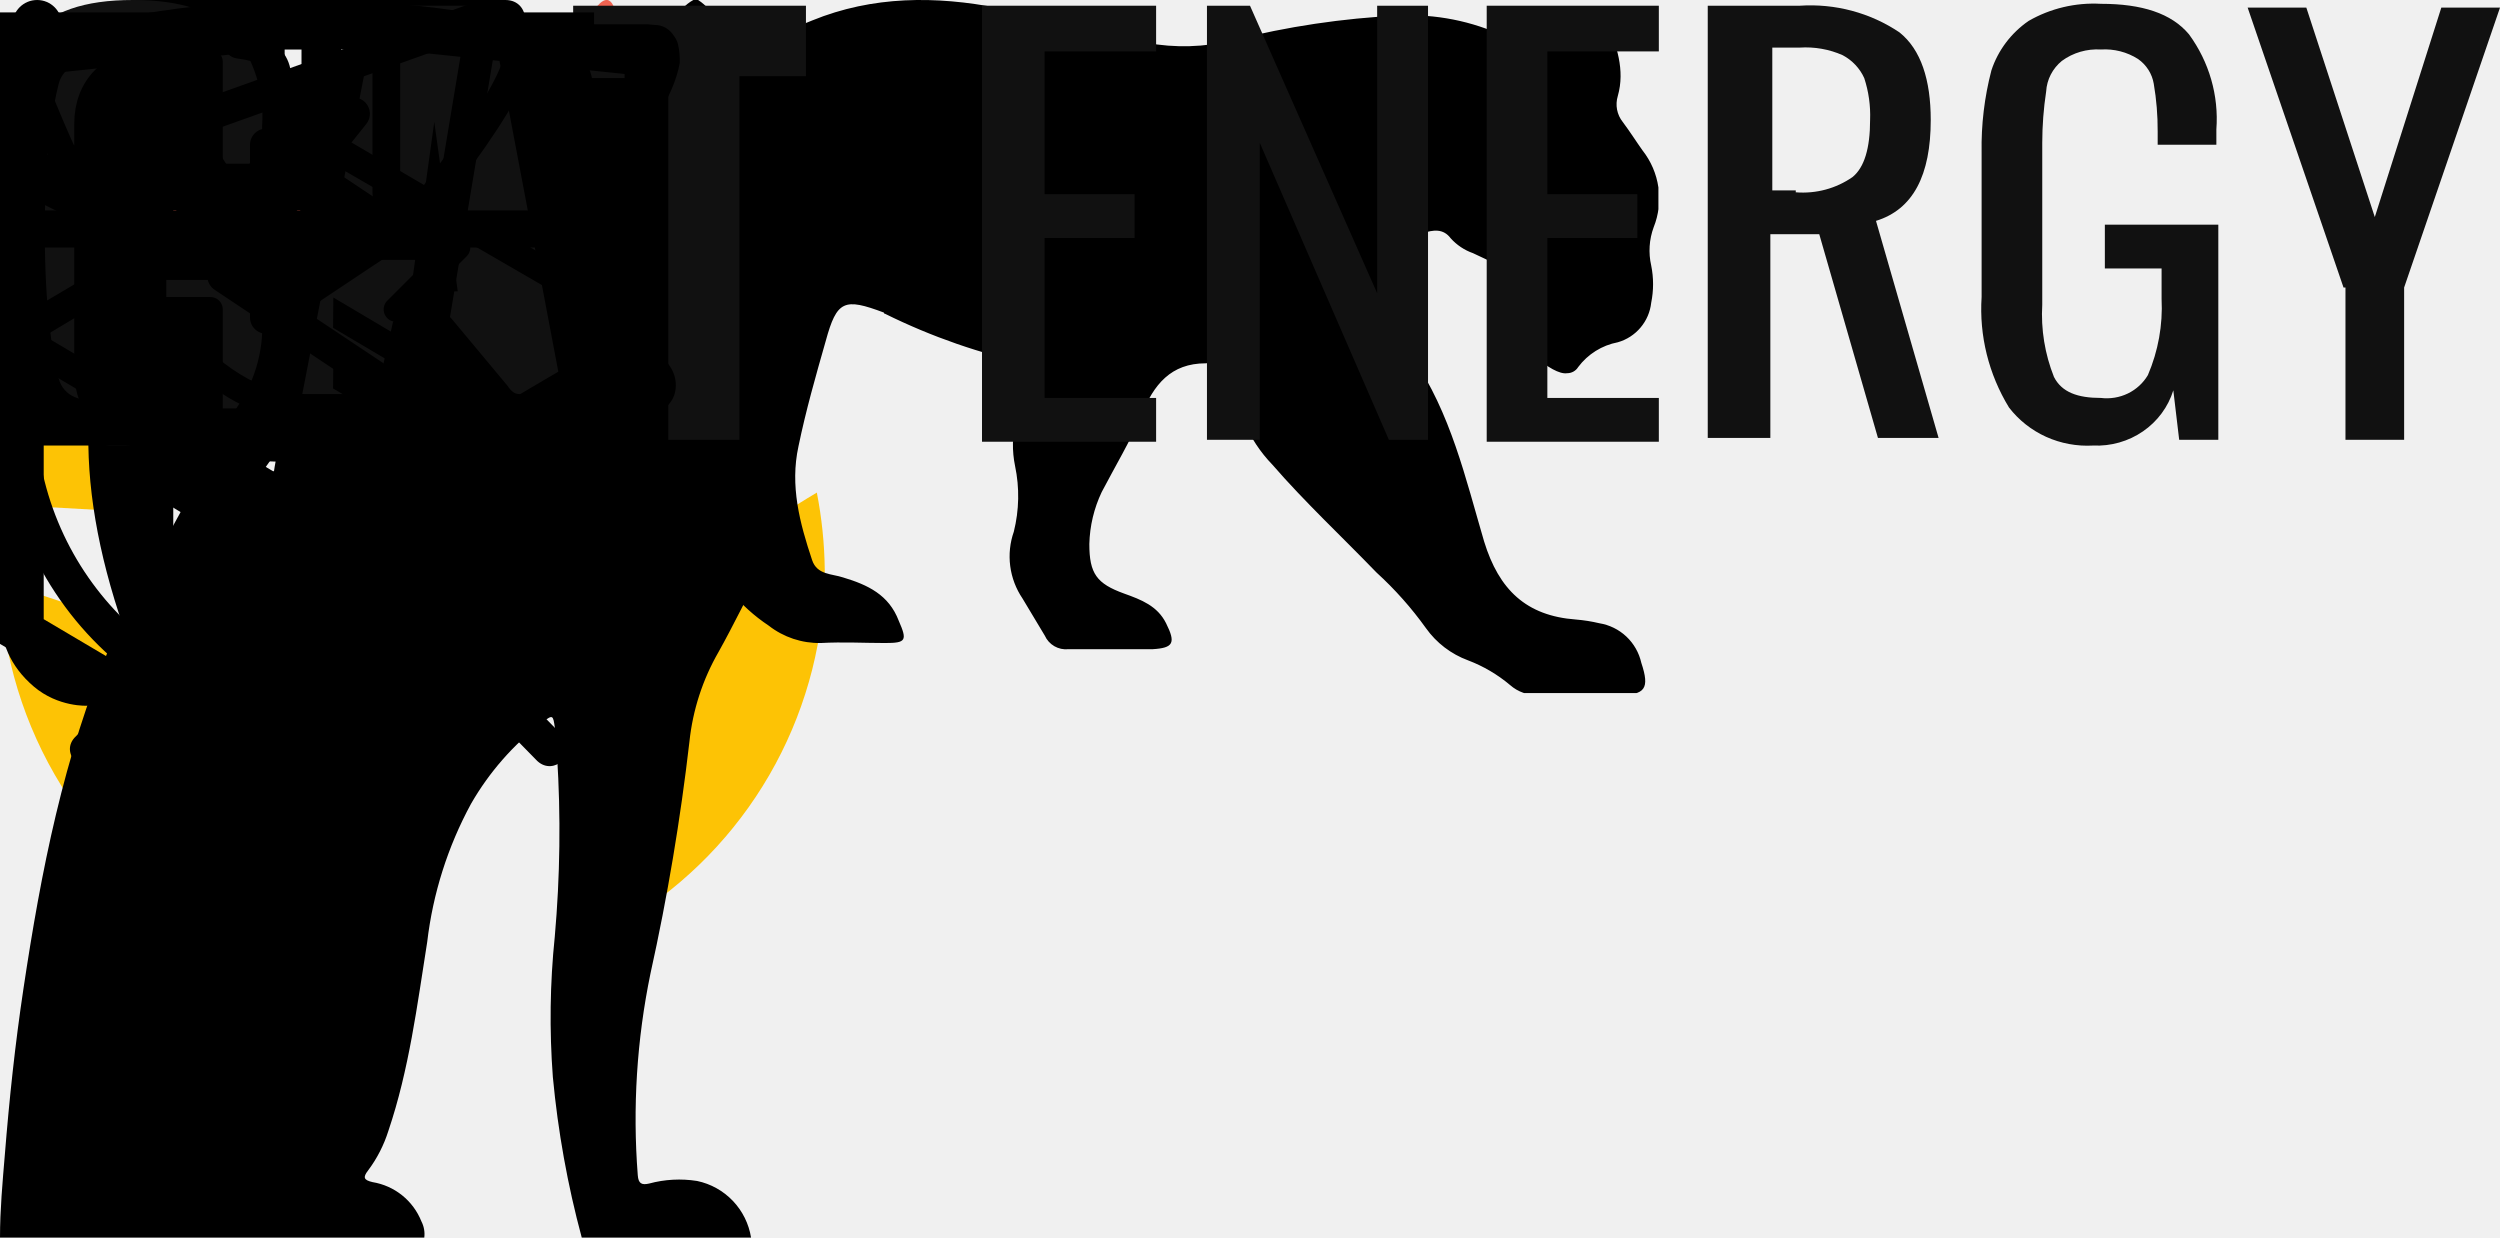
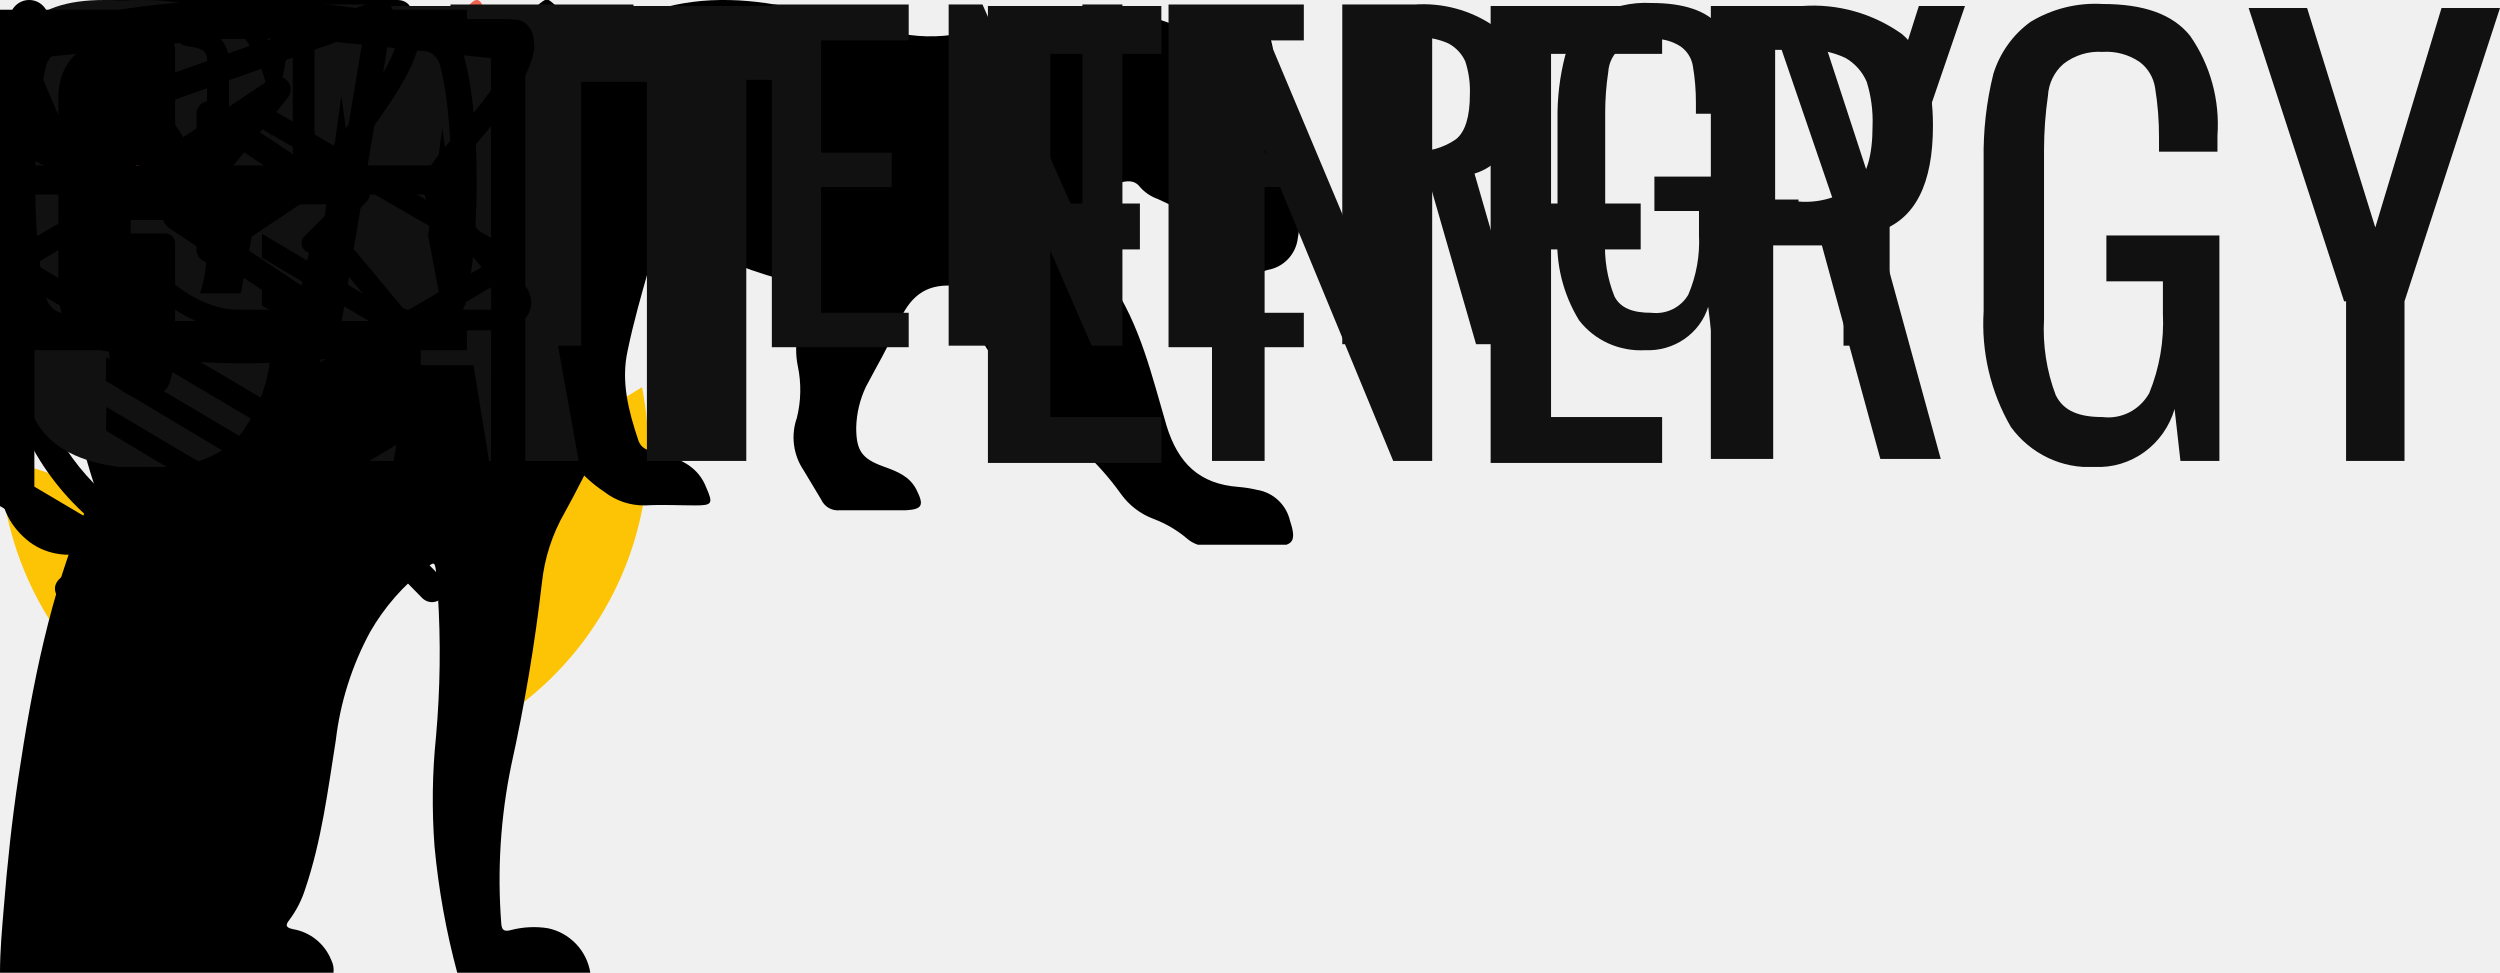
<svg xmlns="http://www.w3.org/2000/svg">
  <style> :root svg:not(:target) { display: none } </style>
  <svg width="34" height="38" viewBox="0 0 34 38" id="cat-logo-mobile">
    <g clip-path="url(#clip0_153_267)">
      <path d="M6.07 20.72V18.46C12.754 17.542 19.494 17.098 26.24 17.13C26.24 17.73 26.24 18.34 26.18 18.95C28.098 18.099 30.113 17.488 32.18 17.13C30.863 13.722 28.462 10.841 25.347 8.931C22.232 7.021 18.576 6.186 14.941 6.557C11.306 6.927 7.894 8.482 5.229 10.981C2.563 13.48 0.793 16.786 0.19 20.39L6.07 20.72Z" fill="#FDC305" />
      <path d="M27.24 24.23C26.08 25.51 25.85 25.43 25.85 27.68C25.85 28.59 25.85 32.58 25.85 36.86C28.142 35.346 30.024 33.288 31.328 30.869C32.632 28.451 33.316 25.747 33.32 23C33.307 21.959 33.2 20.922 33 19.9C30.928 21.13 28.997 22.581 27.24 24.23Z" fill="#FDC305" />
      <path d="M6.36 25.72C6.36 25.72 2.57 24.28 1.17 23.89C0.787 23.769 0.396 23.676 0 23.61C0.108 26.496 0.966 29.304 2.487 31.759C4.009 34.213 6.143 36.23 8.68 37.61L6.36 25.72Z" fill="#FDC305" />
      <path d="M26.29 17.12C26.331 11.599 25.862 6.085 24.89 0.65C24.89 0.65 24.75 -0.64 24 0.41C23.411 1.658 23.007 2.985 22.8 4.35C18.542 4.076 14.268 4.19 10.03 4.69C9.24 2 7.85 0.75 7.18 1C6.51 1.25 6.46 4.31 6.46 4.31L6.13 18.41C12.811 17.506 19.548 17.075 26.29 17.12V17.12Z" fill="#F06351" />
      <path d="M12.41 14C12.41 13.91 13.41 14.68 13.82 14.92C14.23 15.16 14.43 15.34 14.43 15.51C14.43 15.68 14.16 15.85 13.8 15.85C13.44 15.85 12.89 15.73 12.8 15.58H13.74H14.03C13.421 15.129 12.876 14.598 12.41 14V14Z" fill="black" />
      <path d="M19.89 14.11L18.8 15.44C18.8 15.5 18.63 15.79 18.98 15.74C19.394 15.678 19.802 15.581 20.2 15.45C20.31 15.45 20.27 15.26 20.09 15.28C19.91 15.3 19.4 15.33 19.09 15.39L19.93 14.13C19.93 14.13 20 14 19.89 14.11Z" fill="black" />
      <path d="M16.75 20.2C17.213 19.996 17.597 19.644 17.84 19.2C18.12 18.55 17.84 18.29 17.4 18.2C16.798 18.09 16.177 18.212 15.66 18.54C15.27 18.9 15.32 19.26 15.61 19.54C15.961 19.806 16.344 20.028 16.75 20.2V20.2Z" fill="black" />
      <path d="M16.35 21.45C16.238 21.678 16.082 21.883 15.89 22.05C15.605 22.279 15.255 22.412 14.89 22.43C14.364 22.472 13.841 22.319 13.42 22C13.222 21.881 13.044 21.732 12.89 21.56C12.79 21.449 12.667 21.36 12.53 21.3C12.53 21.3 13.28 25.4 15.1 26.05C16.92 26.7 17.24 25.3 17.3 24.92C17.36 23.785 17.074 22.659 16.48 21.69C16.46 21.38 16.45 21.58 16.35 21.45Z" fill="#F06351" />
      <path d="M14.71 22.59C14.245 22.525 13.799 22.365 13.398 22.121C12.998 21.877 12.651 21.553 12.38 21.17C12.367 21.157 12.356 21.141 12.349 21.124C12.342 21.107 12.338 21.089 12.338 21.07C12.338 21.051 12.342 21.033 12.349 21.016C12.356 20.999 12.367 20.983 12.38 20.97C12.393 20.957 12.409 20.946 12.426 20.939C12.443 20.932 12.461 20.928 12.48 20.928C12.499 20.928 12.517 20.932 12.534 20.939C12.551 20.946 12.567 20.957 12.58 20.97C13.085 21.664 13.843 22.131 14.69 22.27V22.27C15.022 22.245 15.343 22.141 15.626 21.967C15.91 21.793 16.148 21.554 16.32 21.27L16.46 21.08L16.56 21.29C16.56 21.29 16.93 22.05 17.56 22.09C18.19 22.13 18.61 21.68 19.17 20.81C19.183 20.797 19.199 20.786 19.216 20.779C19.233 20.772 19.251 20.768 19.27 20.768C19.289 20.768 19.307 20.772 19.324 20.779C19.341 20.786 19.357 20.797 19.37 20.81C19.402 20.831 19.425 20.863 19.435 20.9C19.444 20.937 19.439 20.977 19.42 21.01C18.78 22.01 18.15 22.45 17.54 22.41C17.308 22.376 17.087 22.29 16.893 22.159C16.699 22.027 16.537 21.853 16.42 21.65C16.223 21.924 15.968 22.151 15.672 22.314C15.376 22.477 15.047 22.571 14.71 22.59V22.59Z" fill="black" />
      <path d="M26.24 18.92C24.445 20.544 22.751 22.277 21.17 24.11C19.599 25.936 17.824 27.577 15.88 29C15.66 28.47 14.26 27.49 14.26 27.49C14.26 27.49 11.13 25.35 9.08 23.67C7.974 22.737 6.929 21.735 5.95 20.67L3.95 20.56C6.84 24.765 11.07 27.868 15.95 29.36C16.81 29.22 19.22 27.5 21.02 26.1C23.139 24.282 25.124 22.313 26.96 20.21C27.462 19.621 27.849 18.942 28.1 18.21C27 18.6 26.24 18.92 26.24 18.92Z" fill="#F06351" />
    </g>
    <defs>
      <clipPath id="clip0_153_267">
        <rect width="33.32" height="37.61" fill="white" />
      </clipPath>
    </defs>
  </svg>
  <svg width="32" height="12" viewBox="0 0 32 12" id="arrow-icon">
    <line y1="6" x2="18" y2="6" stroke="black" stroke-width="2" />
    <path d="M24 6L17.25 11.196L17.25 0.804L24 6Z" fill="currentColor" />
  </svg>
  <svg width="31" height="32" viewBox="0 0 31 32" id="leaf-icon">
    <g clip-path="url(#clip0_130_911)">
      <path d="M28.344 2.767C28.243 2.317 27.865 2 27.433 2C27.431 2 27.429 2 27.427 2C22.489 2.033 10.482 2.916 5.634 10.38C3.116 14.258 2.899 19.293 4.99 25.345C5.006 25.392 5.038 25.424 5.06 25.467C4.313 27.44 4.023 28.753 4.016 28.79C3.907 29.33 4.23 29.862 4.737 29.978C4.802 29.993 4.868 30 4.933 30C5.366 30 5.755 29.679 5.849 29.21C5.869 29.108 8.258 18.837 16.703 12.832C17.134 12.526 17.25 11.905 16.962 11.445C16.675 10.985 16.093 10.86 15.662 11.168C10.873 14.573 7.924 19.176 6.19 22.824C4.948 18.246 5.274 14.447 7.176 11.519C10.919 5.755 19.798 4.365 25.158 4.071C24.005 5.872 22.745 9.174 22.745 15C22.745 18.12 21.915 20.522 20.28 22.14C17.659 24.731 13.401 24.974 10.287 24.724C9.769 24.679 9.32 25.095 9.281 25.646C9.241 26.196 9.628 26.676 10.144 26.718C10.768 26.769 11.433 26.8 12.125 26.8C15.296 26.8 18.994 26.137 21.554 23.606C23.589 21.595 24.62 18.7 24.62 15.001C24.62 5.902 27.836 3.905 27.852 3.896C28.242 3.687 28.446 3.219 28.344 2.767Z" fill="currentColor" />
    </g>
    <defs>
      <clipPath id="clip0_130_911">
        <rect width="30" height="32" fill="currentColor" transform="translate(0.5)" />
      </clipPath>
    </defs>
  </svg>
  <svg width="26" height="29" viewBox="0 0 26 29" id="powder-icon">
    <path d="M10.875 0C9.244 0 7.975 1.359 7.975 3.081C7.975 4.803 9.244 6.162 10.875 6.162C12.506 6.162 13.775 4.803 13.775 3.081C13.775 1.359 12.506 0 10.875 0ZM10.875 1.178C11.872 1.178 12.597 2.021 12.597 3.081C12.597 4.078 11.808 4.984 10.875 4.984C9.878 4.984 9.153 4.142 9.153 3.081C9.153 2.084 9.932 1.178 10.875 1.178V1.178ZM0 24.741C0 25.919 0.408 26.916 1.359 27.731C2.356 28.583 3.534 28.511 3.534 28.511H22.566C23.345 28.511 24.378 28.13 25.194 27.061C26.037 26.064 25.982 24.704 25.982 24.704V7.486C25.982 7.051 25.873 6.888 25.239 6.888C24.605 6.888 24.55 7.159 24.55 7.477V24.695C24.532 24.994 24.478 25.783 23.807 26.417C23.073 27.043 22.357 26.961 22.357 26.961C22.357 26.961 4.232 26.961 3.326 26.934C2.982 26.87 2.42 26.743 1.876 26.027C1.368 25.302 1.468 24.396 1.468 24.396V7.178C1.468 6.715 1.232 6.543 0.743 6.543C0.254 6.543 0 6.715 0 7.123V24.741ZM16.312 8.428C15.225 8.664 14.137 8.809 12.053 10.784C9.969 12.778 8.428 12.688 6.888 12.597C5.347 12.506 3.716 11.056 3.444 10.694C3.108 10.34 2.538 10.576 2.356 10.812C2.202 11.047 2.202 11.455 2.465 11.808C3.734 12.987 4.912 13.893 7.178 14.074C9.443 14.292 11.618 13.268 13.068 11.808C14.518 10.358 15.243 10.087 16.331 9.905C18.959 9.488 20.499 10.522 21.406 11.174C22.402 12.262 22.674 11.953 22.946 11.645C23.49 10.929 22.72 10.377 21.859 9.742C20.046 8.564 18.324 8.111 16.331 8.473L16.312 8.428ZM7.25 15.588C6.072 15.588 5.166 16.584 5.166 17.853C5.166 19.122 6.072 20.119 7.25 20.119C8.428 20.119 9.334 19.122 9.334 17.853C9.334 16.584 8.428 15.588 7.25 15.588ZM19.031 16.367C17.491 16.367 16.222 17.726 16.222 19.358C16.222 20.989 17.491 22.348 19.031 22.348C20.572 22.348 21.841 20.989 21.841 19.358C21.841 17.726 20.572 16.367 19.031 16.367ZM19.031 17.817C19.829 17.817 20.481 18.515 20.481 19.358C20.481 20.218 19.829 20.898 19.031 20.898C18.234 20.898 17.581 20.2 17.581 19.358C17.581 18.497 18.234 17.817 19.031 17.817Z" fill="currentColor" />
  </svg>
  <svg width="25" height="30" viewBox="0 0 25 30" id="eat-icon">
    <path fill-rule="evenodd" clip-rule="evenodd" d="M18.617 0.076C18.991 -0.079 19.421 0.007 19.707 0.293C20.616 1.201 21.804 3.171 22.766 6.211C23.737 9.28 24.5 13.508 24.5 19C24.5 19.552 24.052 20 23.5 20H20V29C20 29.552 19.552 30 19 30C18.448 30 18 29.552 18 29V1C18 0.596 18.244 0.231 18.617 0.076ZM20 18H22.491C22.405 13.184 21.705 9.488 20.859 6.814C20.581 5.935 20.288 5.171 20 4.519V18Z" fill="currentColor" />
    <path fill-rule="evenodd" clip-rule="evenodd" d="M6 0C6.552 0 7 0.448 7 1V29C7 29.552 6.552 30 6 30C5.448 30 5 29.552 5 29V1C5 0.448 5.448 0 6 0Z" fill="currentColor" />
    <path fill-rule="evenodd" clip-rule="evenodd" d="M1.5 0C2.052 0 2.5 0.448 2.5 1V6.5C2.5 7.057 2.692 7.815 3.201 8.417C3.68 8.983 4.514 9.5 6 9.5C6.552 9.5 7 9.948 7 10.5C7 11.052 6.552 11.5 6 11.5C3.985 11.5 2.57 10.767 1.674 9.708C0.808 8.685 0.5 7.443 0.5 6.5V1C0.5 0.448 0.948 0 1.5 0Z" fill="currentColor" />
    <path fill-rule="evenodd" clip-rule="evenodd" d="M10.5 0C9.948 0 9.5 0.448 9.5 1V6.5C9.5 7.057 9.308 7.815 8.799 8.417C8.32 8.983 7.485 9.5 6 9.5C5.448 9.5 5 9.948 5 10.5C5 11.052 5.448 11.5 6 11.5C8.014 11.5 9.43 10.767 10.326 9.708C11.192 8.685 11.5 7.443 11.5 6.5V1C11.5 0.448 11.052 0 10.5 0Z" fill="currentColor" />
  </svg>
  <svg width="26" height="31" viewBox="0 0 26 31" id="time-icon">
    <path d="M5.538 0C4.475 0 4.475 1.583 5.538 1.583H12.181V3.187C5.379 3.62 0 9.414 0 16.485C0 20.496 1.743 24.116 4.496 26.554C4.975 26.976 5.038 27.725 4.603 28.19L3.072 29.741C2.328 30.427 3.433 31.493 4.103 30.744L6.101 28.707C6.452 28.369 6.973 28.285 7.409 28.496C9.127 29.34 11.017 29.784 12.934 29.795C14.851 29.806 16.746 29.383 18.474 28.559C18.899 28.348 19.431 28.433 19.771 28.77L21.706 30.744C22.386 31.377 23.364 30.427 22.747 29.741L21.302 28.264C20.855 27.81 20.919 27.061 21.408 26.628C22.858 25.358 24.019 23.796 24.811 22.045C25.603 20.294 26.008 18.394 26 16.475C26 9.404 20.589 3.599 13.776 3.187V1.583H20.419C21.482 1.583 21.482 0 20.419 0H5.538ZM1.435 16.475C1.435 9.942 6.612 4.654 13 4.654C19.378 4.654 24.554 9.942 24.554 16.475C24.554 23.018 19.378 28.316 13 28.316C6.622 28.316 1.435 23.018 1.435 16.475V16.475ZM12.192 8.38C12.192 7.282 13.85 7.282 13.85 8.38V17.013C13.85 17.237 13.761 17.452 13.601 17.61C13.442 17.768 13.226 17.857 13 17.857C12.787 17.857 12.584 17.774 12.432 17.626C12.281 17.478 12.195 17.277 12.192 17.066V8.38V8.38ZM7.217 10.997C7.525 10.997 7.819 10.876 8.037 10.66C8.254 10.445 8.376 10.152 8.376 9.847C8.376 9.542 8.254 9.249 8.037 9.033C7.819 8.818 7.525 8.697 7.217 8.697C6.931 8.724 6.664 8.856 6.471 9.068C6.277 9.28 6.17 9.556 6.17 9.842C6.17 10.128 6.277 10.403 6.471 10.615C6.664 10.827 6.931 10.959 7.217 10.987V10.997ZM18.772 10.997C19.079 10.997 19.374 10.876 19.591 10.66C19.808 10.445 19.93 10.152 19.93 9.847C19.93 9.542 19.808 9.249 19.591 9.033C19.374 8.818 19.079 8.697 18.772 8.697C18.485 8.724 18.219 8.856 18.025 9.068C17.831 9.28 17.724 9.556 17.724 9.842C17.724 10.128 17.831 10.403 18.025 10.615C18.219 10.827 18.485 10.959 18.772 10.987V10.997ZM8.376 23.588C8.376 25.119 6.059 25.119 6.059 23.588C6.059 22.058 8.376 22.058 8.376 23.588ZM13 27.029C13.161 27.044 13.323 27.026 13.476 26.975C13.629 26.925 13.77 26.843 13.89 26.735C14.009 26.627 14.105 26.496 14.17 26.349C14.236 26.203 14.269 26.044 14.269 25.884C14.269 25.723 14.236 25.565 14.17 25.418C14.105 25.271 14.009 25.14 13.89 25.032C13.77 24.924 13.629 24.843 13.476 24.792C13.323 24.741 13.161 24.723 13 24.739C12.713 24.766 12.447 24.898 12.253 25.11C12.059 25.322 11.952 25.598 11.952 25.884C11.952 26.17 12.059 26.445 12.253 26.657C12.447 26.869 12.713 27.001 13 27.029V27.029ZM4.911 16.644C4.926 16.803 4.908 16.964 4.857 17.116C4.806 17.269 4.724 17.409 4.615 17.527C4.507 17.646 4.374 17.741 4.226 17.806C4.079 17.871 3.919 17.904 3.758 17.904C3.596 17.904 3.436 17.871 3.289 17.806C3.141 17.741 3.009 17.646 2.9 17.527C2.791 17.409 2.709 17.269 2.658 17.116C2.607 16.964 2.589 16.803 2.604 16.644C2.632 16.359 2.765 16.095 2.978 15.902C3.192 15.71 3.469 15.603 3.758 15.603C4.046 15.603 4.323 15.71 4.537 15.902C4.75 16.095 4.883 16.359 4.911 16.644V16.644ZM22.237 17.794C22.398 17.809 22.56 17.791 22.713 17.741C22.866 17.69 23.007 17.608 23.127 17.5C23.247 17.393 23.342 17.261 23.407 17.114C23.473 16.968 23.506 16.809 23.506 16.649C23.506 16.489 23.473 16.33 23.407 16.183C23.342 16.037 23.247 15.905 23.127 15.797C23.007 15.69 22.866 15.608 22.713 15.557C22.56 15.507 22.398 15.489 22.237 15.504C21.95 15.531 21.684 15.664 21.49 15.875C21.297 16.087 21.189 16.363 21.189 16.649C21.189 16.935 21.297 17.211 21.49 17.422C21.684 17.634 21.95 17.767 22.237 17.794V17.794ZM19.93 23.599C19.93 25.119 17.613 25.119 17.613 23.588C17.613 22.058 19.93 22.058 19.93 23.588V23.599Z" fill="currentColor" />
  </svg>
  <svg width="67" height="28" viewBox="0 0 67 28" id="cat-pro-icon">
    <path d="M61.559 2.878C62.136 1.96 62.904 1.176 63.809 0.578C64.309 0.228 64.609 0.228 64.909 0.878C65.309 1.828 65.659 2.828 65.359 3.878C65.305 4.057 65.294 4.245 65.329 4.428C65.364 4.611 65.443 4.783 65.559 4.928C65.859 5.328 66.109 5.728 66.359 6.078C66.699 6.51 66.92 7.024 66.999 7.568C67.078 8.112 67.013 8.668 66.809 9.178C66.626 9.674 66.591 10.213 66.709 10.728C66.809 11.223 66.809 11.733 66.709 12.228C66.669 12.599 66.519 12.949 66.278 13.234C66.038 13.519 65.718 13.726 65.359 13.828C64.72 13.95 64.149 14.307 63.759 14.828C63.712 14.905 63.646 14.969 63.567 15.012C63.488 15.056 63.399 15.079 63.309 15.078C62.709 15.178 61.209 13.828 61.209 13.228V12.928C61.259 11.128 61.159 10.978 59.509 10.228C59.164 10.107 58.854 9.9 58.609 9.628C58.309 9.228 57.909 9.278 57.459 9.428C57.009 9.578 56.759 9.878 56.809 10.378C56.96 11.589 57.01 12.81 56.959 14.028C56.962 14.168 56.997 14.304 57.059 14.428C58.609 16.678 59.209 19.328 59.959 21.878C60.559 23.828 61.659 24.878 63.659 25.028C63.979 25.054 64.297 25.104 64.609 25.178C65.02 25.244 65.402 25.432 65.705 25.717C66.008 26.003 66.218 26.372 66.309 26.778C66.659 27.828 66.459 28.078 65.409 28.078H62.159C61.738 28.1 61.326 27.956 61.009 27.678C60.503 27.251 59.928 26.913 59.309 26.678C58.625 26.426 58.032 25.973 57.609 25.378C57.023 24.56 56.353 23.806 55.609 23.128C54.209 21.678 52.709 20.278 51.409 18.778C50.419 17.756 49.849 16.401 49.809 14.978C49.809 14.528 49.709 14.328 49.209 14.528C49.059 14.623 48.886 14.675 48.709 14.678C47.309 14.678 46.609 15.528 46.109 16.778C45.659 17.828 45.059 18.828 44.509 19.878C44.197 20.536 44.027 21.251 44.009 21.978C44.009 23.178 44.309 23.578 45.409 23.978C46.109 24.228 46.759 24.478 47.109 25.178C47.509 25.978 47.409 26.178 46.559 26.228H43.159C42.963 26.248 42.766 26.205 42.596 26.107C42.425 26.008 42.29 25.858 42.209 25.678L41.309 24.178C41.044 23.787 40.874 23.339 40.813 22.87C40.752 22.401 40.802 21.924 40.959 21.478C41.175 20.61 41.193 19.704 41.009 18.828C40.883 18.218 40.894 17.588 41.041 16.983C41.188 16.378 41.467 15.813 41.859 15.328C42.159 14.978 42.159 14.828 41.659 14.728C39.615 14.294 37.633 13.605 35.759 12.678C35.746 12.678 35.733 12.673 35.724 12.664C35.714 12.654 35.709 12.642 35.709 12.628C34.109 12.028 33.809 12.128 33.359 13.778C32.959 15.178 32.559 16.578 32.259 18.028C31.909 19.628 32.309 21.128 32.809 22.628C33.009 23.228 33.609 23.178 34.059 23.328C35.059 23.628 35.909 24.028 36.309 25.078C36.659 25.878 36.609 25.978 35.759 25.978C34.909 25.978 34.059 25.928 33.159 25.978C32.4 25.992 31.658 25.745 31.059 25.278C28.659 23.678 27.959 21.228 27.759 18.578C27.659 16.928 26.759 15.628 25.709 14.378C25.509 14.128 25.309 14.028 25.009 14.228C23.936 14.82 22.815 15.322 21.659 15.728C19.246 16.58 17.129 18.108 15.559 20.128C14.973 20.866 14.593 21.746 14.459 22.678C14.309 23.578 14.559 23.978 15.459 24.228C16.359 24.478 16.809 24.978 16.909 25.928C16.959 26.328 16.809 26.528 16.409 26.528H12.359C12.227 26.519 12.098 26.478 11.985 26.408C11.872 26.338 11.777 26.242 11.709 26.128C11.081 25.351 10.745 24.378 10.759 23.378C10.733 21.651 10.884 19.925 11.209 18.228C11.276 17.72 11.466 17.236 11.762 16.818C12.058 16.4 12.452 16.06 12.909 15.828C15.859 14.428 17.409 11.778 18.809 9.028C19.109 8.478 18.859 8.378 18.359 8.428C16.96 8.623 15.634 9.174 14.509 10.028C13.036 11.103 11.649 12.29 10.359 13.578C8.984 14.975 7.16 15.843 5.209 16.028C1.559 16.228 -0.141 14.178 0.009 10.878C0.043 9.753 0.467 8.675 1.209 7.828C1.467 7.494 1.819 7.244 2.22 7.11C2.621 6.977 3.052 6.966 3.459 7.078C4.209 7.278 4.409 7.678 4.109 8.428C3.959 8.728 3.759 8.978 3.609 9.278C3.393 9.585 3.225 9.922 3.109 10.278C2.559 11.778 3.309 12.828 4.859 12.978C6.509 13.128 7.859 12.428 9.109 11.428C10.615 10.223 11.96 8.828 13.109 7.278C13.969 6.147 15.051 5.204 16.29 4.507C17.528 3.811 18.896 3.376 20.309 3.228C21.459 3.078 22.459 2.578 23.559 2.278C25.616 1.651 27.759 1.348 29.909 1.378C30.905 1.42 31.897 1.232 32.809 0.828C35.259 -0.172 37.809 -0.172 40.359 0.328C42.359 0.728 44.359 1.228 46.309 1.728C47.47 1.945 48.663 1.911 49.809 1.628C52.003 1.072 54.248 0.737 56.509 0.628C57.99 0.556 59.467 0.848 60.809 1.478C61.809 1.928 61.809 1.928 61.559 2.878Z" fill="currentColor" />
  </svg>
  <svg width="36" height="50" viewBox="0 0 36 50" id="cat-slim-icon">
    <g clip-path="url(#clip0_135_3256)">
      <path d="M28.203 0H28.008C27.678 0.187 27.415 0.474 27.257 0.82C26.968 1.377 26.745 1.967 26.594 2.577C26.561 2.761 26.469 2.928 26.331 3.053C26.193 3.178 26.018 3.254 25.833 3.268C25.266 3.366 24.729 3.592 24.263 3.93C23.797 4.268 23.413 4.708 23.143 5.216C22.771 5.877 22.453 6.566 22.191 7.278C21.461 9.175 20.901 11.134 20.211 13.046C19.887 13.918 19.872 13.918 18.895 13.918C17.727 13.918 17.81 13.737 17.794 15.026C17.794 15.433 17.918 15.639 18.35 15.619C18.483 15.619 18.684 15.552 18.735 15.727C18.787 15.902 18.612 15.979 18.509 16.082C17.899 16.703 17.128 17.139 16.282 17.34C15.305 17.603 14.307 17.809 13.356 18.129C10.913 18.948 8.655 20.093 6.897 22.031C5.868 23.235 5.045 24.6 4.459 26.072C2.571 30.526 1.656 35.217 0.946 39.954C0.612 42.175 0.375 44.407 0.195 46.655C0.103 47.758 0 48.876 0 50H17.141C17.17 49.773 17.128 49.543 17.023 49.34C16.858 48.929 16.59 48.567 16.245 48.29C15.9 48.013 15.489 47.83 15.053 47.758C14.693 47.675 14.652 47.567 14.873 47.283C15.234 46.801 15.51 46.261 15.691 45.686C16.529 43.206 16.853 40.619 17.259 38.057C17.489 36.1 18.089 34.205 19.029 32.474C19.761 31.2 20.738 30.084 21.903 29.191C22.33 28.866 22.346 28.866 22.418 29.418C22.469 29.784 22.479 30.16 22.505 30.531C22.66 32.966 22.628 35.41 22.413 37.84C22.218 39.724 22.193 41.622 22.335 43.51C22.54 45.703 22.93 47.874 23.503 50H30.343C30.254 49.442 29.997 48.924 29.608 48.516C29.218 48.107 28.714 47.826 28.162 47.711C27.518 47.609 26.859 47.644 26.229 47.814C25.92 47.887 25.791 47.814 25.766 47.479C25.553 44.751 25.726 42.005 26.28 39.325C26.966 36.23 27.491 33.102 27.854 29.954C27.989 28.682 28.388 27.453 29.026 26.345C29.638 25.253 30.173 24.119 30.775 23.021C31.014 22.621 31.157 22.172 31.195 21.708C31.233 21.244 31.163 20.778 30.991 20.345C30.852 19.979 30.718 19.608 30.549 19.258C30.034 18.253 29.52 17.258 29.047 16.242C28.795 15.727 28.851 15.665 29.412 15.649C30.25 15.649 30.25 15.649 30.266 14.804C30.266 14.691 30.266 14.577 30.266 14.464C30.266 14.108 30.132 13.912 29.751 13.948C29.494 13.948 29.237 13.948 28.97 13.948C28.615 13.948 28.512 13.799 28.599 13.433C28.773 12.838 29.114 12.306 29.582 11.901C30.05 11.496 30.625 11.235 31.238 11.149C32.377 11.05 33.525 11.125 34.642 11.371C34.771 11.412 34.911 11.4 35.031 11.338C35.151 11.277 35.243 11.17 35.285 11.041C35.491 10.526 35.717 10.01 35.949 9.495C36.001 9.403 36.024 9.298 36.015 9.193C36.006 9.088 35.965 8.988 35.897 8.907C34.251 6.814 32.467 4.861 30.034 3.608C29.917 3.558 29.814 3.478 29.735 3.377C29.656 3.276 29.603 3.157 29.582 3.031C29.444 2.294 29.225 1.575 28.929 0.887C28.79 0.52 28.535 0.209 28.203 0V0Z" fill="currentColor" />
    </g>
    <defs>
      <clipPath id="clip0_135_3256">
        <rect width="36" height="50" fill="currentColor" />
      </clipPath>
    </defs>
  </svg>
  <svg width="20" height="20" viewBox="0 0 20 20" id="email-icon">
    <path d="M1.5 8.5V16.5H18.5V8.5M1.5 3.5H18.5V5.5L10 11.5L1.5 5.5V3.5Z" stroke="black" stroke-linecap="round" stroke-linejoin="round" />
  </svg>
  <svg width="101" height="18" viewBox="0 0 101 18" id="logo-type">
    <g clip-path="url(#clip0_135_3354)">
      <path d="M1.264 16.538C0.37 15.276 -0.075 13.763 1.02076e-05 12.231V5.846C-0.108 4.298 0.308 2.757 1.185 1.462C2.055 0.462 3.398 0 5.374 0C7.35 0 8.614 0.462 9.405 1.308C10.263 2.379 10.685 3.721 10.59 5.077V6.615H6.718V4.846C6.749 4.323 6.668 3.799 6.48 3.308C6.38 3.109 6.221 2.945 6.024 2.835C5.827 2.725 5.6 2.676 5.374 2.692C4.821 2.692 4.426 2.846 4.268 3.231C4.089 3.777 4.009 4.35 4.031 4.923V13.154C3.989 13.71 4.098 14.267 4.347 14.769C4.505 15.154 4.9 15.308 5.453 15.308C6.006 15.308 6.322 15.154 6.48 14.769C6.66 14.249 6.74 13.702 6.718 13.154V11.308H10.59V12.846C10.67 14.224 10.251 15.585 9.405 16.692C8.614 17.615 7.271 18.077 5.374 18.077C3.477 18 2.055 17.538 1.264 16.538Z" fill="#111111" />
      <path d="M15.253 0.231H19.757L23.077 17.769H19.441L18.809 14.077H16.201L15.569 17.769H11.854L15.253 0.231ZM18.493 11.769L17.545 4.923L16.596 11.769H18.493Z" fill="#111111" />
      <path d="M25.843 3.154H23.156V0.231H32.56V3.077H29.873V17.769H25.843V3.154Z" fill="#111111" />
      <path d="M39.752 0.231H46.707V2.077H42.202V7.846H45.837V9.615H42.202V16.077H46.707V17.846H39.673V0.231H39.752Z" fill="#111111" />
      <path d="M48.761 0.231H50.5L55.637 11.846V0.231H57.692V17.769H56.111L50.895 5.769V17.769H48.761V0.231Z" fill="#111111" />
      <path d="M60.063 0.231H67.017V2.077H62.513V7.846H66.148V9.615H62.513V16.077H67.017V17.846H60.063V0.231Z" fill="#111111" />
      <path d="M69.072 0.231H72.707C74.138 0.135 75.559 0.514 76.738 1.308C77.607 2 78.002 3.231 78.002 4.846C78.002 7.077 77.291 8.462 75.79 8.923L78.319 17.692H75.869L73.498 9.462H71.522V17.692H68.993V0.231H69.072ZM72.549 7.769C73.364 7.835 74.176 7.617 74.841 7.154C75.315 6.769 75.552 6 75.552 4.846C75.574 4.273 75.494 3.7 75.315 3.154C75.138 2.762 74.832 2.437 74.446 2.231C73.902 1.989 73.304 1.884 72.707 1.923H71.601V7.692H72.549V7.769Z" fill="#111111" />
      <path d="M81.163 16.462C80.342 15.117 79.956 13.562 80.057 12V6.154C80.038 5.039 80.171 3.927 80.452 2.846C80.717 2.039 81.244 1.337 81.954 0.846C82.836 0.338 83.854 0.097 84.878 0.154C86.537 0.154 87.723 0.538 88.434 1.385C89.252 2.502 89.644 3.862 89.541 5.231V5.846H87.17V5.308C87.173 4.663 87.121 4.02 87.012 3.385C86.945 2.983 86.718 2.623 86.379 2.385C85.935 2.101 85.408 1.966 84.878 2C84.311 1.965 83.75 2.128 83.297 2.462C83.111 2.614 82.96 2.802 82.851 3.013C82.742 3.225 82.679 3.456 82.665 3.692C82.561 4.38 82.508 5.074 82.507 5.769V12.308C82.449 13.304 82.611 14.301 82.981 15.231C83.297 15.846 83.93 16.077 84.878 16.077C85.252 16.122 85.632 16.059 85.97 15.895C86.307 15.73 86.587 15.473 86.775 15.154C87.192 14.181 87.381 13.13 87.328 12.077V10.846H85.036V9.077H89.62V17.769H88.039L87.802 15.769C87.595 16.439 87.163 17.023 86.576 17.427C85.989 17.831 85.28 18.033 84.562 18C83.909 18.037 83.257 17.916 82.663 17.648C82.07 17.379 81.555 16.972 81.163 16.462V16.462Z" fill="#111111" />
      <path d="M94.678 11.615L90.805 0.308H93.176L95.942 8.769L98.629 0.308H101L97.127 11.615V17.769H94.757V11.615H94.678Z" fill="#111111" />
    </g>
    <defs>
      <clipPath id="clip0_135_3354">
        <rect width="101" height="18" fill="white" />
      </clipPath>
    </defs>
  </svg>
+   <svg width="129" height="24" viewBox="0 0 129 24" id="footer-logo">
+     <g clip-path="url(#clip0_87936_315)">
+       <path d="M2.103 22.051C0.968 20.368 0.405 18.35 0.5 16.308V7.795C0.363 5.73 0.89 3.677 2.002 1.949C3.104 0.615 4.807 0 7.311 0C9.815 0 11.417 0.615 12.419 1.744C13.506 3.173 14.041 4.962 13.921 6.769V8.821H9.013V6.462C9.053 5.764 8.951 5.065 8.713 4.41C8.586 4.146 8.384 3.926 8.134 3.78C7.885 3.634 7.598 3.568 7.311 3.59C6.61 3.59 6.109 3.795 5.908 4.308C5.682 5.036 5.58 5.8 5.608 6.564V17.538C5.555 18.28 5.693 19.023 6.009 19.692C6.209 20.205 6.71 20.41 7.411 20.41C8.112 20.41 8.513 20.205 8.713 19.692C8.941 18.999 9.042 18.269 9.013 17.538V15.077H13.921V17.128C14.023 18.965 13.491 20.78 12.419 22.256C11.417 23.487 9.714 24.103 7.311 24.103C4.907 24 3.104 23.385 2.103 22.051Z" fill="#111111" />
+       <path d="M19.83 0.308H25.539L29.746 23.692H25.139L24.337 18.769H21.032L20.231 23.692H15.524L19.83 0.308ZM23.937 15.692L22.735 6.564L21.533 15.692H23.937Z" fill="#111111" />
+       <path d="M33.251 4.205H29.846V0.308H41.764V4.102H38.359V23.692H33.251V4.205Z" fill="#111111" />
+       <path d="M50.879 0.308H59.693V2.769H53.984V10.461H58.591V12.82H53.984V21.436H59.693V23.795H50.779V0.308H50.879Z" fill="#111111" />
+       <path d="M62.297 0.308H64.5L71.01 15.795V0.308H73.614V23.692H71.611L65.001 7.692V23.692H62.297V0.308Z" fill="#111111" />
+       <path d="M76.619 0.308H85.433V2.769H79.724V10.461H84.331V12.82H79.724V21.436H85.433V23.795H76.619V0.308Z" fill="#111111" />
+       <path d="M88.037 0.308H92.644C94.456 0.179 96.257 0.686 97.752 1.744C98.854 2.667 99.354 4.308 99.354 6.461C99.354 9.436 98.453 11.282 96.55 11.897L99.755 23.59H96.65L93.645 12.615H91.142V23.59H87.937V0.308H88.037ZM92.444 10.359C93.476 10.446 94.505 10.155 95.348 9.538C95.949 9.026 96.25 8 96.25 6.461C96.277 5.697 96.176 4.934 95.949 4.205C95.724 3.682 95.337 3.25 94.847 2.974C94.158 2.652 93.4 2.511 92.644 2.564H91.242V10.256H92.444V10.359Z" fill="#111111" />
+       <path d="M103.361 21.949C102.32 20.155 101.831 18.082 101.959 16V8.205C101.934 6.719 102.102 5.236 102.459 3.795C102.794 2.718 103.462 1.782 104.362 1.128C105.481 0.45 106.771 0.129 108.068 0.205C110.171 0.205 111.674 0.718 112.575 1.846C113.612 3.336 114.108 5.15 113.977 6.974V7.795H110.973V7.077C110.977 6.218 110.91 5.36 110.772 4.513C110.688 3.977 110.4 3.498 109.971 3.179C109.408 2.801 108.74 2.621 108.068 2.667C107.35 2.619 106.639 2.838 106.065 3.282C105.829 3.485 105.637 3.736 105.499 4.018C105.361 4.3 105.281 4.608 105.264 4.923C105.132 5.84 105.065 6.765 105.063 7.692V16.41C104.99 17.738 105.194 19.067 105.664 20.308C106.065 21.128 106.866 21.436 108.068 21.436C108.543 21.496 109.024 21.412 109.452 21.193C109.88 20.974 110.234 20.63 110.472 20.205C111.001 18.908 111.241 17.506 111.173 16.102V14.461H108.268V12.102H114.077V23.692H112.074L111.774 21.026C111.511 21.919 110.965 22.698 110.22 23.236C109.476 23.775 108.578 24.044 107.667 24C106.84 24.05 106.013 23.889 105.261 23.53C104.51 23.172 103.857 22.629 103.361 21.949V21.949Z" fill="#111111" />
+       <path d="M120.487 15.487L115.58 0.41H118.584L122.09 11.692L125.495 0.41H128.5L123.592 15.487V23.692H120.588V15.487H120.487Z" fill="#111111" />
+     </g>
+     <defs>
+       <clipPath id="clip0_87936_315">
+         <rect width="128" height="24" fill="white" transform="translate(0.5)" />
+       </clipPath>
+     </defs>
+   </svg>
  <svg width="24" height="18" viewBox="0 0 24 18" id="menu-icon">
    <line y1="1.25" x2="24" y2="1.25" stroke="black" stroke-width="1.5" />
    <line y1="9.25" x2="24" y2="9.25" stroke="black" stroke-width="1.5" />
    <line y1="17.25" x2="24" y2="17.25" stroke="black" stroke-width="1.5" />
  </svg>
  <svg width="20" height="20" viewBox="0 0 20 20" id="phone-icon">
    <path d="M10 10H18.5M18.5 10L16 7.5M18.5 10L16 12.5M8.5 2.5V7.5H5.5V12.5H8.5V17.5H6C4.5 17.5 3.5 16.5 3.5 15V5C3.5 3.5 4.5 2.5 6 2.5H8.5Z" stroke="black" stroke-linecap="round" stroke-linejoin="round" />
  </svg>
  <svg width="21" height="18" viewBox="0 0 21 18" id="telegram-icon">
    <path fill-rule="evenodd" clip-rule="evenodd" d="M19.961 0.153C20.139 0.302 20.226 0.535 20.187 0.764L17.561 16.521C17.524 16.741 17.379 16.927 17.174 17.016C16.97 17.105 16.735 17.083 16.549 16.96L8.671 11.707C8.518 11.605 8.414 11.444 8.386 11.262C8.358 11.08 8.407 10.895 8.522 10.751L11.133 7.488L6.773 10.394C6.577 10.525 6.326 10.541 6.115 10.435L0.863 7.809C0.628 7.692 0.485 7.445 0.501 7.182C0.517 6.92 0.688 6.692 0.936 6.604L19.319 0.038C19.538 -0.04 19.782 0.004 19.961 0.153ZM2.826 7.323L6.362 9.09L13.923 4.05C14.193 3.87 14.553 3.913 14.771 4.152C14.99 4.391 15.002 4.753 14.8 5.006L9.995 11.012L16.433 15.304L18.708 1.651L2.826 7.323Z" fill="currentColor" />
  </svg>
  <svg width="28" height="17" viewBox="0 0 28 17" id="vk-icon">
    <path d="M0.5 2.339C0.5 1.484 1.015 1.023 2.045 0.956L6.015 0.981C6.282 0.981 6.459 1.107 6.548 1.358C6.957 2.615 7.414 3.701 7.92 4.615C8.426 5.528 9.088 6.58 9.905 7.771C9.976 7.922 10.092 7.997 10.251 7.997C10.376 7.997 10.473 7.938 10.544 7.821L10.624 7.544L10.651 3.194C10.651 2.892 10.576 2.691 10.425 2.59C10.274 2.49 9.994 2.414 9.585 2.364C9.266 2.314 9.106 2.129 9.106 1.811C9.106 1.744 9.115 1.693 9.132 1.66C9.505 0.57 10.571 0.025 12.33 0.025L13.822 0C14.497 0 15.056 0.159 15.5 0.478C15.944 0.796 16.166 1.299 16.166 1.987V7.695C16.291 7.779 16.406 7.821 16.513 7.821C16.779 7.821 17.01 7.67 17.205 7.368C19.159 4.786 20.216 3.06 20.376 2.188C20.376 2.171 20.394 2.129 20.429 2.062C20.553 1.811 20.758 1.593 21.042 1.408C21.326 1.224 21.575 1.098 21.788 1.031C21.859 0.998 21.939 0.981 22.028 0.981H26.157L26.424 1.006C26.779 1.006 27.054 1.165 27.25 1.484C27.321 1.584 27.37 1.693 27.396 1.811C27.423 1.928 27.441 2.045 27.45 2.163C27.459 2.28 27.463 2.347 27.463 2.364V2.54C27.339 3.227 27.023 3.961 26.517 4.74C26.011 5.52 25.367 6.362 24.585 7.268C23.804 8.173 23.316 8.768 23.12 9.053C22.96 9.254 22.88 9.439 22.88 9.607C22.88 9.741 22.951 9.892 23.093 10.059L26.983 14.686C27.197 14.955 27.303 15.248 27.303 15.567C27.303 15.952 27.143 16.271 26.823 16.522C26.504 16.774 26.122 16.916 25.678 16.95L25.225 16.975H21.175C21.157 16.975 21.122 16.979 21.069 16.987C21.015 16.996 20.98 17 20.962 17C20.571 17 20.207 16.841 19.87 16.522C19.745 16.388 18.91 15.399 17.365 13.555C17.276 13.437 17.152 13.328 16.992 13.228C16.921 13.496 16.828 13.882 16.712 14.385C16.597 14.888 16.513 15.248 16.459 15.466L16.379 15.893C16.202 16.48 15.829 16.832 15.26 16.95L14.887 16.975H12.276C10.802 16.975 9.332 16.338 7.867 15.064C6.401 13.789 5.083 12.142 3.91 10.122C2.738 8.102 1.646 5.75 0.633 3.068C0.544 2.85 0.5 2.607 0.5 2.339ZM16.513 8.852C16.14 8.852 15.802 8.756 15.5 8.563C15.198 8.37 15.047 8.106 15.047 7.771V1.987C15.047 1.651 14.958 1.412 14.781 1.27C14.603 1.127 14.292 1.056 13.848 1.056L12.33 1.107C11.566 1.107 10.989 1.232 10.598 1.484C11.379 1.836 11.77 2.406 11.77 3.194V7.62C11.735 8.039 11.557 8.387 11.237 8.663C10.918 8.94 10.562 9.078 10.171 9.078C9.639 9.078 9.23 8.835 8.946 8.349C7.56 6.371 6.53 4.493 5.855 2.716L5.615 2.062L2.072 2.037C1.841 2.037 1.712 2.05 1.686 2.075C1.659 2.1 1.646 2.171 1.646 2.288C1.646 2.439 1.663 2.599 1.699 2.766L2.258 4.175C3.75 7.813 5.371 10.68 7.121 12.775C8.87 14.871 10.589 15.919 12.276 15.919H14.941C15.047 15.919 15.127 15.889 15.18 15.831C15.234 15.772 15.278 15.659 15.314 15.491L15.367 15.24L15.873 13.027C16.015 12.725 16.14 12.524 16.246 12.423C16.442 12.239 16.672 12.146 16.939 12.146C17.365 12.146 17.8 12.389 18.244 12.876L20.509 15.592C20.651 15.81 20.802 15.919 20.962 15.919H25.358C25.891 15.919 26.157 15.793 26.157 15.541C26.157 15.458 26.131 15.374 26.078 15.29L22.214 10.738C21.912 10.386 21.761 10.009 21.761 9.607C21.761 9.204 21.903 8.819 22.188 8.45C22.419 8.114 22.867 7.557 23.533 6.777C24.199 5.998 24.781 5.268 25.278 4.59C25.776 3.91 26.104 3.294 26.264 2.741L26.344 2.414C26.326 2.381 26.317 2.326 26.317 2.251C26.317 2.175 26.308 2.112 26.291 2.062H22.108C21.841 2.163 21.628 2.314 21.468 2.515L21.308 2.993C20.864 4.149 19.701 5.935 17.818 8.349C17.445 8.684 17.01 8.852 16.513 8.852Z" fill="currentColor" />
  </svg>
  <svg width="25" height="19" viewBox="0 0 25 19" id="youtube-icon">
    <path d="M16.351 8.793L11.114 5.302C11.016 5.237 10.902 5.2 10.784 5.195C10.666 5.189 10.549 5.216 10.445 5.272C10.341 5.328 10.254 5.411 10.193 5.512C10.132 5.613 10.1 5.729 10.1 5.847V12.829C10.1 12.948 10.133 13.065 10.194 13.167C10.256 13.269 10.344 13.352 10.449 13.407C10.552 13.463 10.669 13.489 10.786 13.484C10.904 13.478 11.017 13.44 11.114 13.375L16.351 9.884C16.441 9.824 16.515 9.743 16.566 9.648C16.617 9.553 16.644 9.446 16.644 9.338C16.644 9.23 16.617 9.124 16.566 9.029C16.515 8.934 16.441 8.852 16.351 8.793ZM11.409 11.607V7.069L14.813 9.338L11.409 11.607ZM23.889 3.044C23.794 2.675 23.613 2.335 23.361 2.051C23.109 1.766 22.792 1.546 22.438 1.407C18.718 -0.022 12.751 1.91553e-05 12.5 1.91553e-05C12.249 1.91553e-05 6.282 -0.022 2.562 1.407C2.208 1.546 1.891 1.766 1.639 2.051C1.387 2.335 1.206 2.675 1.111 3.044C0.827 4.113 0.5 6.076 0.5 9.338C0.5 12.6 0.827 14.564 1.111 15.633C1.206 16.001 1.387 16.341 1.639 16.626C1.891 16.91 2.208 17.131 2.562 17.269C6.282 18.698 12.249 18.676 12.5 18.676H12.576C13.329 18.676 18.893 18.633 22.438 17.269C22.792 17.131 23.109 16.91 23.361 16.626C23.613 16.341 23.794 16.001 23.889 15.633C24.173 14.564 24.5 12.6 24.5 9.338C24.5 6.076 24.173 4.113 23.889 3.044ZM22.624 15.306C22.581 15.472 22.499 15.626 22.385 15.755C22.271 15.884 22.129 15.984 21.969 16.047C18.478 17.389 12.566 17.367 12.5 17.367C12.434 17.367 6.522 17.389 3.031 16.047C2.871 15.984 2.728 15.884 2.615 15.755C2.501 15.626 2.419 15.472 2.376 15.306C2.115 14.302 1.809 12.458 1.809 9.338C1.809 6.218 2.115 4.375 2.376 3.371C2.419 3.204 2.501 3.05 2.615 2.922C2.728 2.793 2.871 2.692 3.031 2.629C6.522 1.287 12.434 1.309 12.5 1.309C12.566 1.309 18.478 1.287 21.969 2.629C22.129 2.692 22.271 2.793 22.385 2.922C22.499 3.05 22.581 3.204 22.624 3.371C22.886 4.375 23.191 6.218 23.191 9.338C23.191 12.458 22.886 14.302 22.624 15.306Z" fill="currentColor" />
  </svg>
  <svg width="27" height="34" viewBox="0 0 27 34" id="html-academy-logo">
    <path d="M13.643 0.016L13.5 0L0 1.407V26.013L13.5 34L27 26.013V1.407L13.643 0.016ZM25.234 25.015L13.5 31.957L1.766 25.015V14.929L13.451 21.845L13.47 23.098L5.454 18.355L5.443 19.58L13.489 24.389L13.509 25.675L5.464 20.917L5.454 22.143L13.5 26.951L21.624 22.118V20.893V16.909L25.243 14.759L25.234 25.015ZM25.234 13.452L22.015 15.332L20.532 16.207L13.467 12.02L13.456 13.245L19.496 16.818L19.443 16.849L19.313 16.925L18.454 17.417L13.467 14.469L13.456 15.694L17.392 18.022L16.459 18.631L16.438 18.644L13.467 16.902L13.456 18.127L15.403 19.262L13.415 20.448L1.797 13.576L13.435 6.618L25.234 13.452ZM25.234 12.227L13.44 5.311L1.766 12.22V2.99L13.5 1.764L25.234 2.99V12.227Z" fill="currentColor" />
  </svg>
</svg>
